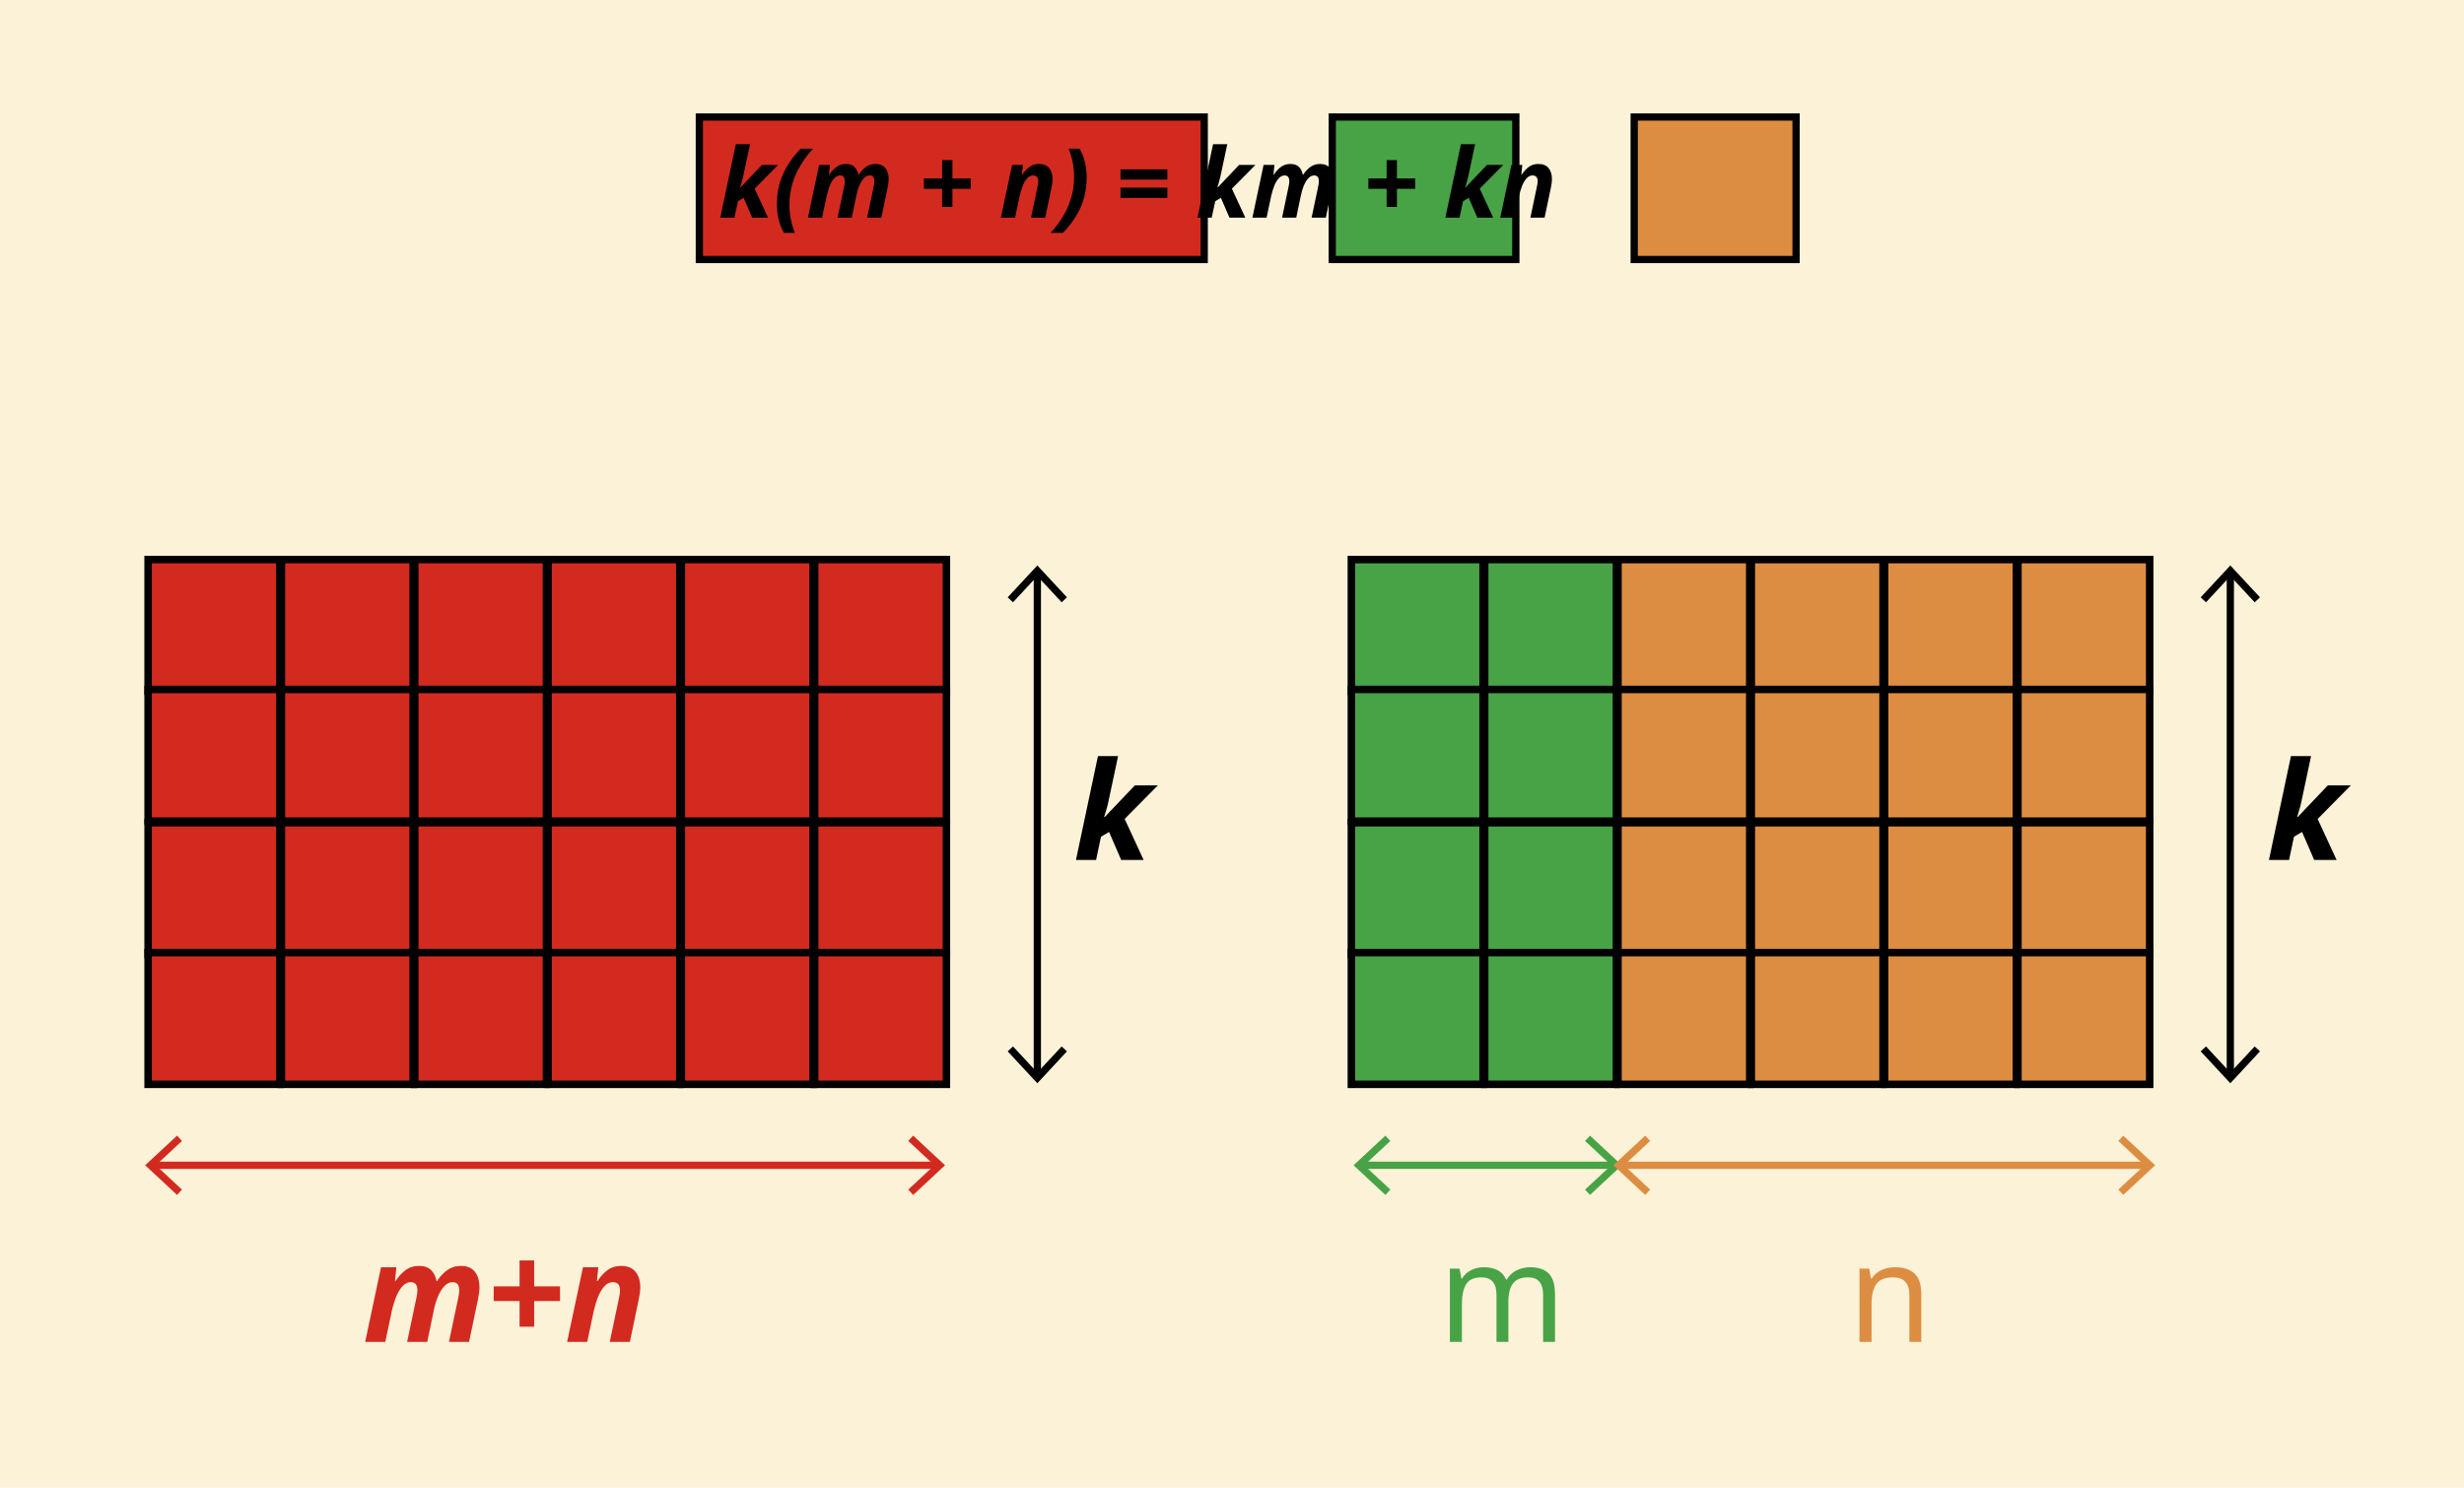
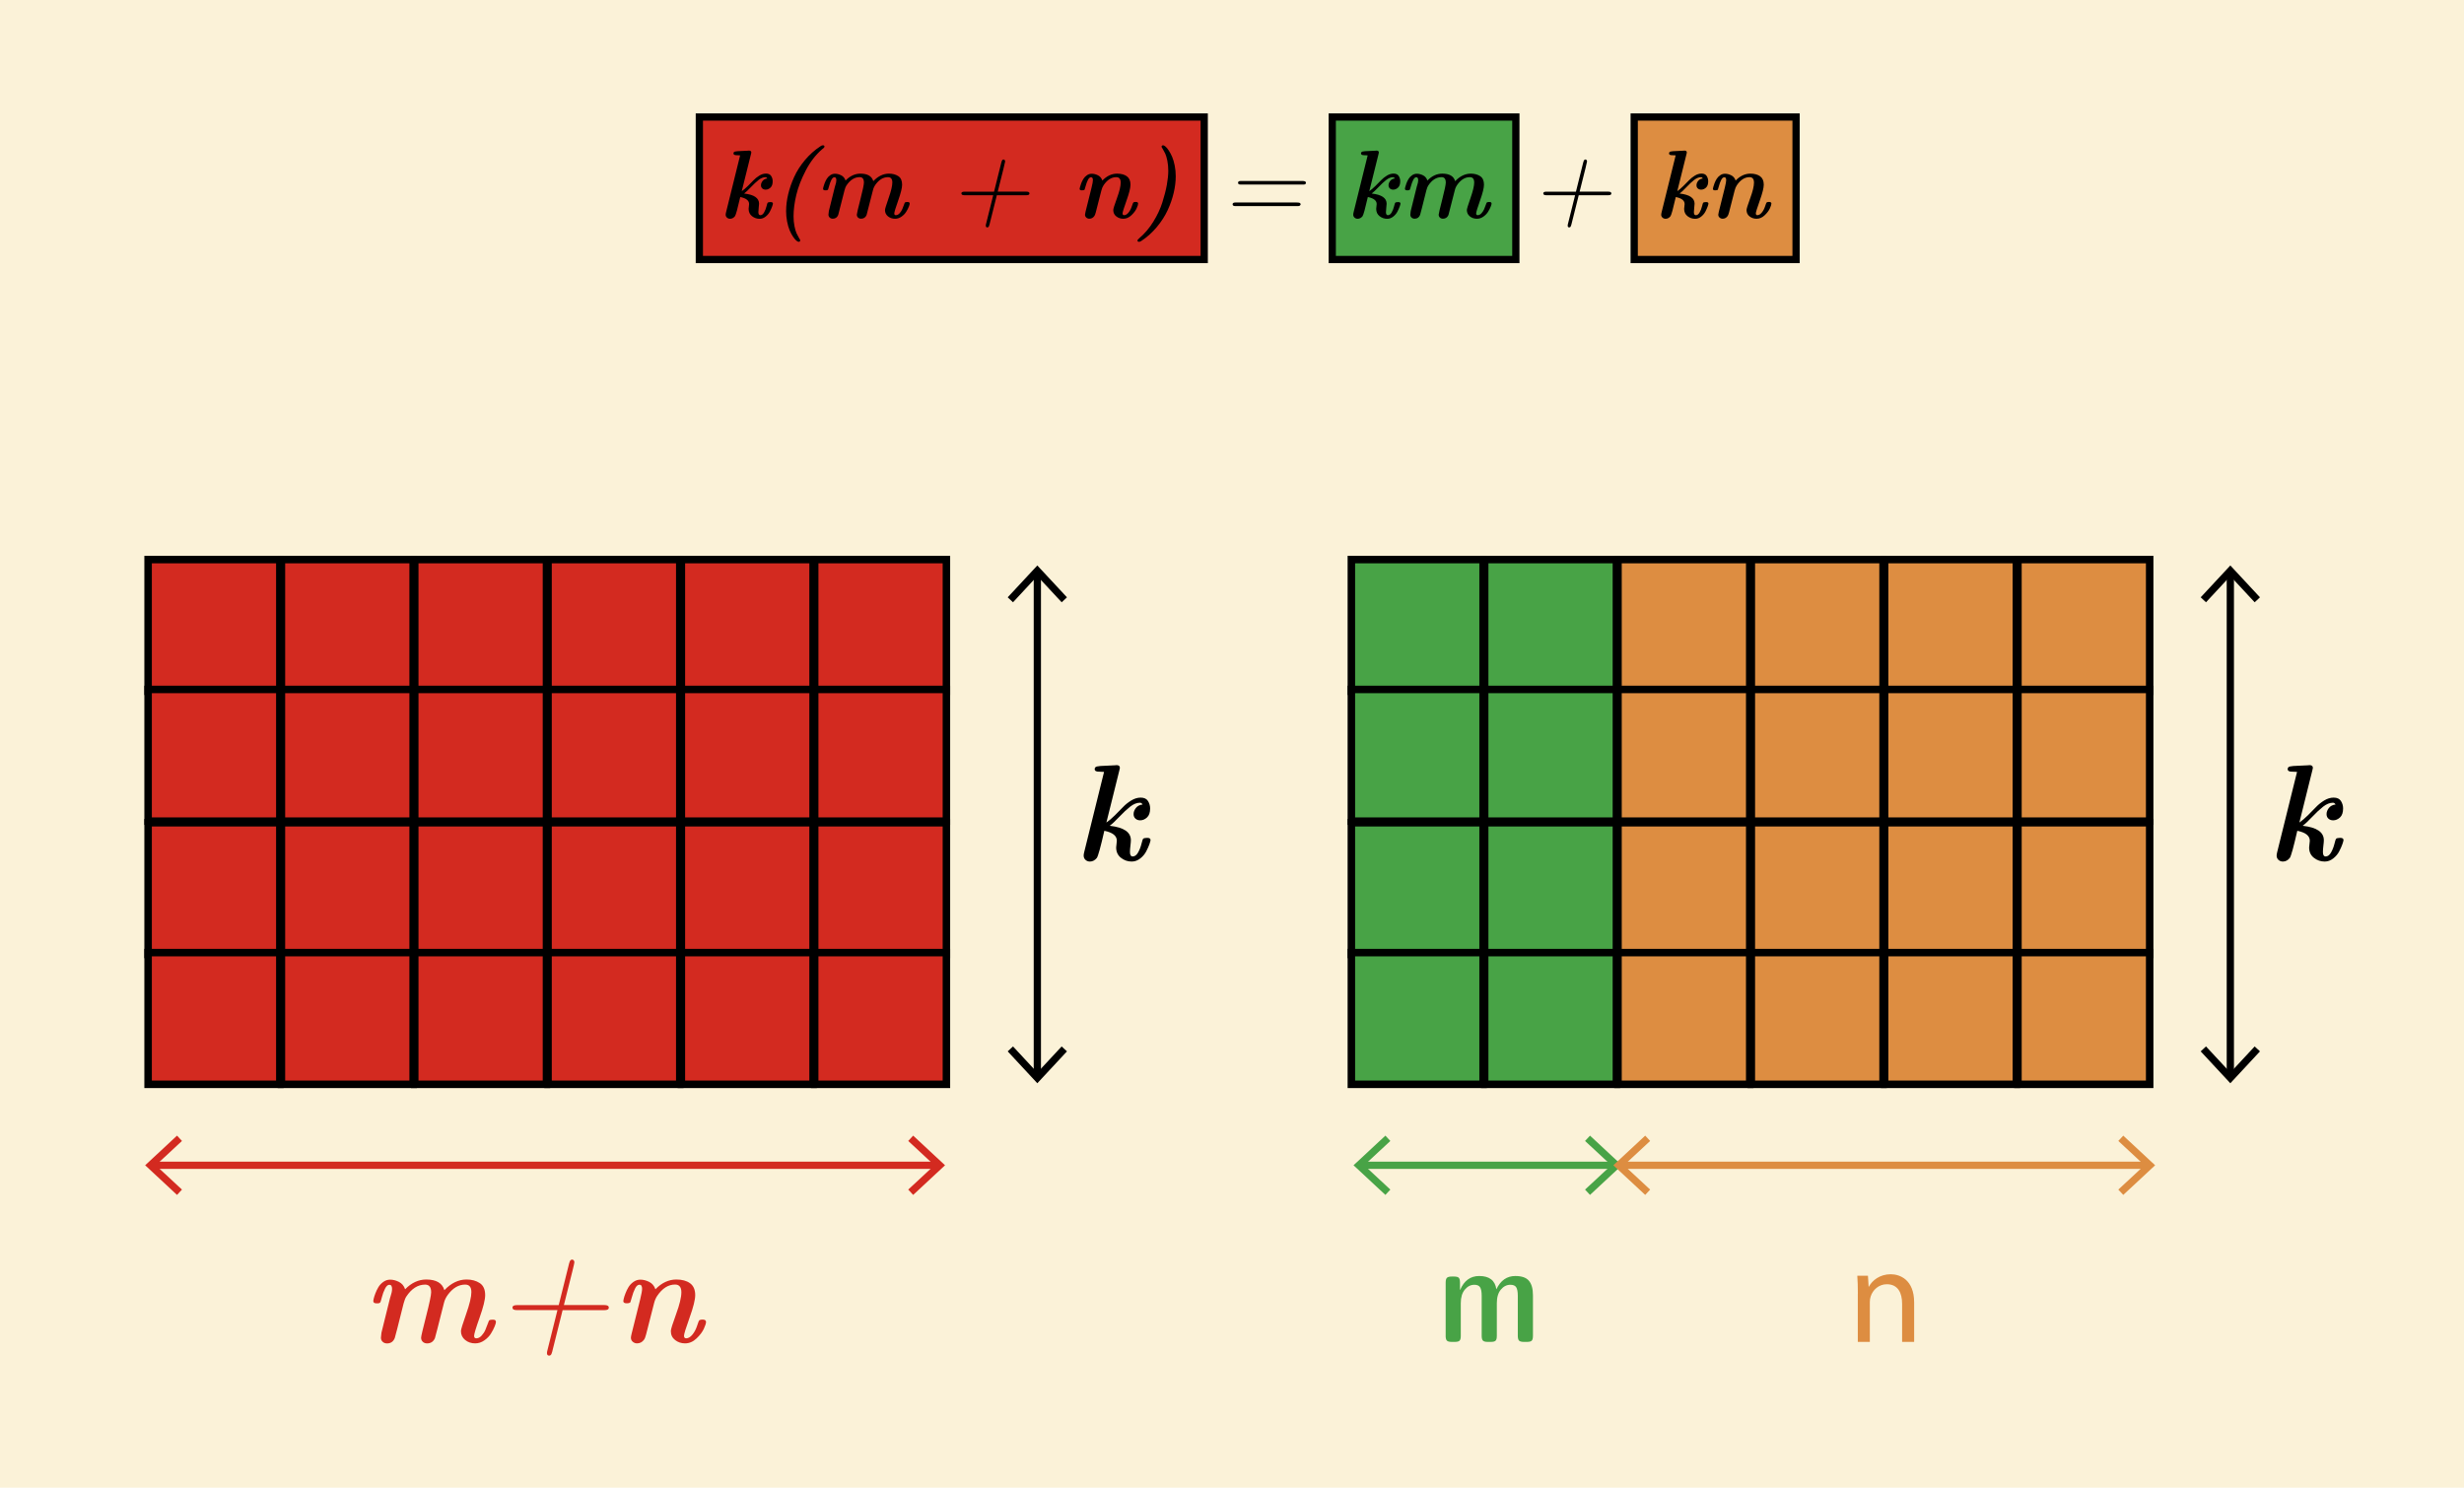
<svg xmlns="http://www.w3.org/2000/svg" id="Ebene_1" data-name="Ebene 1" viewBox="0 0 1020 615.95">
  <rect width="1020" height="615.95" fill="#fbf2d8" />
  <g>
    <rect x="551.5" y="48.45" width="76" height="59" fill="#48a346" />
    <path d="M629,108.95h-79v-62h79v62ZM553,105.95h73v-56h-73v56Z" />
  </g>
  <g>
    <rect x="289.5" y="48.45" width="209" height="59" fill="#d32a20" />
    <path d="M500,108.95h-212v-62h212v62ZM291,105.95h206v-56h-206v56Z" />
  </g>
  <g>
    <rect x="676.5" y="48.45" width="67" height="59" fill="#dd8d41" />
    <path d="M745,108.95h-70v-62h70v62ZM678,105.95h64v-56h-64v56Z" />
  </g>
  <g>
    <rect x="61.31" y="231.68" width="54.53" height="54.53" fill="#d32a20" />
    <path d="M117.4,287.77h-57.64v-57.64h57.64v57.64ZM62.86,284.66h51.43v-51.43h-51.43v51.43Z" />
  </g>
  <g>
    <rect x="116.5" y="231.68" width="54.53" height="54.53" fill="#d32a20" />
    <path d="M172.58,287.77h-57.64v-57.64h57.64v57.64ZM118.05,284.66h51.43v-51.43h-51.43v51.43Z" />
  </g>
  <g>
    <rect x="171.68" y="231.68" width="54.53" height="54.53" fill="#d32a20" />
    <path d="M227.77,287.77h-57.64v-57.64h57.64v57.64ZM173.24,284.66h51.43v-51.43h-51.43v51.43Z" />
  </g>
  <g>
    <rect x="226.87" y="231.68" width="54.53" height="54.53" fill="#d32a20" />
    <path d="M282.96,287.77h-57.64v-57.64h57.64v57.64ZM228.42,284.66h51.43v-51.43h-51.43v51.43Z" />
  </g>
  <g>
    <rect x="282.06" y="231.68" width="54.53" height="54.53" fill="#d32a20" />
    <path d="M338.15,287.77h-57.64v-57.64h57.64v57.64ZM283.61,284.66h51.43v-51.43h-51.43v51.43Z" />
  </g>
  <g>
    <rect x="337.25" y="231.68" width="54.53" height="54.53" fill="#d32a20" />
    <path d="M393.33,287.77h-57.64v-57.64h57.64v57.64ZM338.8,284.66h51.43v-51.43h-51.43v51.43Z" />
  </g>
  <g>
    <rect x="61.31" y="285.45" width="54.53" height="54.53" fill="#d32a20" />
    <path d="M117.4,341.54h-57.64v-57.64h57.64v57.64ZM62.86,338.43h51.43v-51.43h-51.43v51.43Z" />
  </g>
  <g>
    <rect x="116.5" y="285.45" width="54.53" height="54.53" fill="#d32a20" />
    <path d="M172.58,341.54h-57.64v-57.64h57.64v57.64ZM118.05,338.43h51.43v-51.43h-51.43v51.43Z" />
  </g>
  <g>
    <rect x="171.68" y="285.45" width="54.53" height="54.53" fill="#d32a20" />
    <path d="M227.77,341.54h-57.64v-57.64h57.64v57.64ZM173.24,338.43h51.43v-51.43h-51.43v51.43Z" />
  </g>
  <g>
    <rect x="226.87" y="285.45" width="54.53" height="54.53" fill="#d32a20" />
    <path d="M282.96,341.54h-57.64v-57.64h57.64v57.64ZM228.42,338.43h51.43v-51.43h-51.43v51.43Z" />
  </g>
  <g>
    <rect x="282.06" y="285.45" width="54.53" height="54.53" fill="#d32a20" />
    <path d="M338.15,341.54h-57.64v-57.64h57.64v57.64ZM283.61,338.43h51.43v-51.43h-51.43v51.43Z" />
  </g>
  <g>
    <rect x="337.25" y="285.45" width="54.53" height="54.53" fill="#d32a20" />
    <path d="M393.33,341.54h-57.64v-57.64h57.64v57.64ZM338.8,338.43h51.43v-51.43h-51.43v51.43Z" />
  </g>
  <g>
    <rect x="61.31" y="340.64" width="54.53" height="54.53" fill="#d32a20" />
    <path d="M117.4,396.73h-57.64v-57.64h57.64v57.64ZM62.86,393.62h51.43v-51.43h-51.43v51.43Z" />
  </g>
  <g>
    <rect x="116.5" y="340.64" width="54.53" height="54.53" fill="#d32a20" />
    <path d="M172.58,396.73h-57.64v-57.64h57.64v57.64ZM118.05,393.62h51.43v-51.43h-51.43v51.43Z" />
  </g>
  <g>
    <rect x="171.68" y="340.64" width="54.53" height="54.53" fill="#d32a20" />
    <path d="M227.77,396.73h-57.64v-57.64h57.64v57.64ZM173.24,393.62h51.43v-51.43h-51.43v51.43Z" />
  </g>
  <g>
    <rect x="226.87" y="340.64" width="54.53" height="54.53" fill="#d32a20" />
    <path d="M282.96,396.73h-57.64v-57.64h57.64v57.64ZM228.42,393.62h51.43v-51.43h-51.43v51.43Z" />
  </g>
  <g>
    <rect x="282.06" y="340.64" width="54.53" height="54.53" fill="#d32a20" />
    <path d="M338.15,396.73h-57.64v-57.64h57.64v57.64ZM283.61,393.62h51.43v-51.43h-51.43v51.43Z" />
  </g>
  <g>
    <rect x="337.25" y="340.64" width="54.53" height="54.53" fill="#d32a20" />
    <path d="M393.33,396.73h-57.64v-57.64h57.64v57.64ZM338.8,393.62h51.43v-51.43h-51.43v51.43Z" />
  </g>
  <g>
    <rect x="61.31" y="394.41" width="54.53" height="54.53" fill="#d32a20" />
    <path d="M117.4,450.5h-57.64v-57.64h57.64v57.64ZM62.86,447.39h51.43v-51.43h-51.43v51.43Z" />
  </g>
  <g>
    <rect x="116.5" y="394.41" width="54.53" height="54.53" fill="#d32a20" />
    <path d="M172.58,450.5h-57.64v-57.64h57.64v57.64ZM118.05,447.39h51.43v-51.43h-51.43v51.43Z" />
  </g>
  <g>
    <rect x="171.68" y="394.41" width="54.53" height="54.53" fill="#d32a20" />
    <path d="M227.77,450.5h-57.64v-57.64h57.64v57.64ZM173.24,447.39h51.43v-51.43h-51.43v51.43Z" />
  </g>
  <g>
    <rect x="226.87" y="394.41" width="54.53" height="54.53" fill="#d32a20" />
    <path d="M282.96,450.5h-57.64v-57.64h57.64v57.64ZM228.42,447.39h51.43v-51.43h-51.43v51.43Z" />
  </g>
  <g>
    <rect x="282.06" y="394.41" width="54.53" height="54.53" fill="#d32a20" />
    <path d="M338.15,450.5h-57.64v-57.64h57.64v57.64ZM283.61,447.39h51.43v-51.43h-51.43v51.43Z" />
  </g>
  <g>
    <rect x="337.25" y="394.41" width="54.53" height="54.53" fill="#d32a20" />
    <path d="M393.33,450.5h-57.64v-57.64h57.64v57.64ZM338.8,447.39h51.43v-51.43h-51.43v51.43Z" />
  </g>
  <g>
    <rect x="559.41" y="231.68" width="54.53" height="54.53" fill="#48a346" />
    <path d="M615.5,287.77h-57.64v-57.64h57.64v57.64ZM560.96,284.66h51.43v-51.43h-51.43v51.43Z" />
  </g>
  <g>
    <rect x="614.6" y="231.68" width="54.53" height="54.53" fill="#48a346" />
    <path d="M670.69,287.77h-57.64v-57.64h57.64v57.64ZM616.15,284.66h51.43v-51.43h-51.43v51.43Z" />
  </g>
  <g>
    <rect x="669.78" y="231.68" width="54.53" height="54.53" fill="#dd8d41" />
    <path d="M725.87,287.77h-57.64v-57.64h57.64v57.64ZM671.34,284.66h51.43v-51.43h-51.43v51.43Z" />
  </g>
  <g>
    <rect x="724.97" y="231.68" width="54.53" height="54.53" fill="#dd8d41" />
    <path d="M781.06,287.77h-57.64v-57.64h57.64v57.64ZM726.53,284.66h51.43v-51.43h-51.43v51.43Z" />
  </g>
  <g>
    <rect x="780.16" y="231.68" width="54.53" height="54.53" fill="#dd8d41" />
    <path d="M836.25,287.77h-57.64v-57.64h57.64v57.64ZM781.71,284.66h51.43v-51.43h-51.43v51.43Z" />
  </g>
  <g>
    <rect x="835.35" y="231.68" width="54.53" height="54.53" fill="#dd8d41" />
    <path d="M891.43,287.77h-57.64v-57.64h57.64v57.64ZM836.9,284.66h51.43v-51.43h-51.43v51.43Z" />
  </g>
  <g>
    <rect x="559.41" y="285.45" width="54.53" height="54.53" fill="#48a346" />
    <path d="M615.5,341.54h-57.64v-57.64h57.64v57.64ZM560.96,338.43h51.43v-51.43h-51.43v51.43Z" />
  </g>
  <g>
    <rect x="614.6" y="285.45" width="54.53" height="54.53" fill="#48a346" />
    <path d="M670.69,341.54h-57.64v-57.64h57.64v57.64ZM616.15,338.43h51.43v-51.43h-51.43v51.43Z" />
  </g>
  <g>
    <rect x="669.78" y="285.45" width="54.53" height="54.53" fill="#dd8d41" />
    <path d="M725.87,341.54h-57.64v-57.64h57.64v57.64ZM671.34,338.43h51.43v-51.43h-51.43v51.43Z" />
  </g>
  <g>
    <rect x="724.97" y="285.45" width="54.53" height="54.53" fill="#dd8d41" />
    <path d="M781.06,341.54h-57.64v-57.64h57.64v57.64ZM726.53,338.43h51.43v-51.43h-51.43v51.43Z" />
  </g>
  <g>
    <rect x="780.16" y="285.45" width="54.53" height="54.53" fill="#dd8d41" />
    <path d="M836.25,341.54h-57.64v-57.64h57.64v57.64ZM781.71,338.43h51.43v-51.43h-51.43v51.43Z" />
  </g>
  <g>
    <rect x="835.35" y="285.45" width="54.53" height="54.53" fill="#dd8d41" />
    <path d="M891.43,341.54h-57.64v-57.64h57.64v57.64ZM836.9,338.43h51.43v-51.43h-51.43v51.43Z" />
  </g>
  <g>
    <rect x="559.41" y="340.64" width="54.53" height="54.53" fill="#48a346" />
    <path d="M615.5,396.73h-57.64v-57.64h57.64v57.64ZM560.96,393.62h51.43v-51.43h-51.43v51.43Z" />
  </g>
  <g>
    <rect x="614.6" y="340.64" width="54.53" height="54.53" fill="#48a346" />
    <path d="M670.69,396.73h-57.64v-57.64h57.64v57.64ZM616.15,393.62h51.43v-51.43h-51.43v51.43Z" />
  </g>
  <g>
    <rect x="669.78" y="340.64" width="54.53" height="54.53" fill="#dd8d41" />
    <path d="M725.87,396.73h-57.64v-57.64h57.64v57.64ZM671.34,393.62h51.43v-51.43h-51.43v51.43Z" />
  </g>
  <g>
    <rect x="724.97" y="340.64" width="54.53" height="54.53" fill="#dd8d41" />
    <path d="M781.06,396.73h-57.64v-57.64h57.64v57.64ZM726.53,393.62h51.43v-51.43h-51.43v51.43Z" />
  </g>
  <g>
    <rect x="780.16" y="340.64" width="54.53" height="54.53" fill="#dd8d41" />
    <path d="M836.25,396.73h-57.64v-57.64h57.64v57.64ZM781.71,393.62h51.43v-51.43h-51.43v51.43Z" />
  </g>
  <g>
    <rect x="835.35" y="340.64" width="54.53" height="54.53" fill="#dd8d41" />
    <path d="M891.43,396.73h-57.64v-57.64h57.64v57.64ZM836.9,393.62h51.43v-51.43h-51.43v51.43Z" />
  </g>
  <g>
    <rect x="559.41" y="394.41" width="54.53" height="54.53" fill="#48a346" />
    <path d="M615.5,450.5h-57.64v-57.64h57.64v57.64ZM560.96,447.39h51.43v-51.43h-51.43v51.43Z" />
  </g>
  <g>
    <rect x="614.6" y="394.41" width="54.53" height="54.53" fill="#48a346" />
    <path d="M670.69,450.5h-57.64v-57.64h57.64v57.64ZM616.15,447.39h51.43v-51.43h-51.43v51.43Z" />
  </g>
  <g>
    <rect x="669.78" y="394.41" width="54.53" height="54.53" fill="#dd8d41" />
    <path d="M725.87,450.5h-57.64v-57.64h57.64v57.64ZM671.34,447.39h51.43v-51.43h-51.43v51.43Z" />
  </g>
  <g>
    <rect x="724.97" y="394.41" width="54.53" height="54.53" fill="#dd8d41" />
    <path d="M781.06,450.5h-57.64v-57.64h57.64v57.64ZM726.53,447.39h51.43v-51.43h-51.43v51.43Z" />
  </g>
  <g>
    <rect x="780.16" y="394.41" width="54.53" height="54.53" fill="#dd8d41" />
    <path d="M836.25,450.5h-57.64v-57.64h57.64v57.64ZM781.71,447.39h51.43v-51.43h-51.43v51.43Z" />
  </g>
  <g>
    <rect x="835.35" y="394.41" width="54.53" height="54.53" fill="#dd8d41" />
    <path d="M891.43,450.5h-57.64v-57.64h57.64v57.64ZM836.9,447.39h51.43v-51.43h-51.43v51.43Z" />
  </g>
-   <text transform="translate(297.44 90.12)" font-family="CMUSerif-BoldItalic, 'CMU Serif'" font-size="40" font-style="italic" font-weight="700">
-     <tspan x="0" y="0">k(m + n) = km + kn</tspan>
-   </text>
-   <text transform="translate(150.15 555.59)" fill="#d32a20" font-family="CMUSerif-BoldItalic, 'CMU Serif'" font-size="56.6" font-style="italic" font-weight="700">
-     <tspan x="0" y="0">m+n</tspan>
-   </text>
-   <text transform="translate(595.38 555.59)" fill="#48a346" font-family="CMUSansSerif-DemiCondensed, 'CMU Sans Serif Demi Condensed'" font-size="56.6" font-weight="300">
-     <tspan x="0" y="0">m</tspan>
-   </text>
-   <text transform="translate(764.95 555.59)" fill="#dd8d41" font-family="MyriadPro-Regular, 'Myriad Pro'" font-size="56.6">
-     <tspan x="0" y="0">n</tspan>
-   </text>
-   <text transform="translate(444.39 356.06)" font-family="CMUSerif-BoldItalic, 'CMU Serif'" font-size="56.6" font-style="italic" font-weight="700">
-     <tspan x="0" y="0">k</tspan>
-   </text>
+   <g>
+     <path d="M300.41,88.83c0-.23.05-.57.16-1l5.25-21.22c.3-1.14.49-1.9.56-2.28-.58-.04-1.02-.07-1.32-.07h-.16c-.83,0-1.26-.24-1.27-.71,0-.43.21-.7.65-.81.43-.11,1.38-.19,2.85-.23,1.02-.05,1.86-.09,2.52-.12.03,0,.08,0,.18-.02.09-.01.16-.02.21-.02.64,0,.97.27.97.8l-.12.59-3.83,15.41c.74-.51,1.58-1.22,2.52-2.14s1.73-1.73,2.39-2.42c.66-.7,1.45-1.32,2.36-1.88.91-.56,1.83-.84,2.76-.84,1.01,0,1.72.33,2.14.99.42.66.63,1.38.63,2.18,0,1.2-.3,2.08-.91,2.64-.61.56-1.27.84-2,.84-.56,0-1.02-.16-1.39-.49-.37-.33-.55-.77-.55-1.33,0-.61.22-1.2.67-1.78.45-.58,1.1-.92,1.96-1.03-.21-.35-.46-.52-.76-.52-.94,0-1.89.39-2.87,1.16-.98.77-2.04,1.77-3.19,2.98s-2.06,2.07-2.75,2.58v.04c4.1.46,6.15,1.86,6.15,4.22,0,.34-.05.87-.14,1.6-.09.73-.14,1.35-.14,1.86,0,.86.27,1.29.8,1.29.61,0,1.13-.39,1.57-1.16.44-.77.77-1.61.99-2.52.22-.9.38-1.4.47-1.47.17-.18.57-.28,1.2-.29.66,0,.99.21.99.64,0,.18-.11.58-.33,1.2-.22.62-.53,1.32-.93,2.1s-.99,1.47-1.75,2.08c-.76.61-1.6.91-2.51.91-1.17,0-2.22-.37-3.15-1.1-.93-.74-1.39-1.74-1.39-3.02,0-.21.03-.53.1-.98.06-.44.1-.77.1-1,0-1.45-1.22-2.42-3.66-2.91-1.09,4.78-1.82,7.43-2.2,7.95-.56.69-1.23,1.04-2,1.05-.51,0-.95-.16-1.31-.49-.36-.33-.54-.74-.54-1.25Z" />
+     <path d="M325.43,87.25c0-2.16.28-4.43.84-6.81.56-2.38,1.39-4.77,2.48-7.17s2.57-4.72,4.44-6.96c1.87-2.24,3.99-4.14,6.36-5.7.4-.3.76-.45,1.07-.45.46,0,.68.18.68.53,0,.1-.04.21-.12.33-.08.12-.16.21-.24.28-.08.07-.2.17-.37.3-.17.13-.26.21-.29.23-2.62,2.27-4.86,5.17-6.71,8.72-1.85,3.55-3.16,6.92-3.92,10.12-.77,3.2-1.15,6.16-1.15,8.88,0,1.5.13,2.89.4,4.17.27,1.28.55,2.24.84,2.86s.61,1.22.94,1.8c.33.57.51.89.54.94.08.18.06.36-.06.54s-.29.26-.53.26h-.04c-.23,0-.56-.18-.98-.54-.42-.36-.87-.91-1.36-1.64-.49-.74-.95-1.6-1.37-2.58-.42-.98-.77-2.19-1.05-3.63-.28-1.44-.42-2.93-.42-4.48Z" />
+     <path d="M340.7,78.17c0-.08.04-.31.14-.7s.25-.9.49-1.54c.24-.64.53-1.25.89-1.84.35-.59.83-1.09,1.44-1.52s1.27-.64,1.99-.64c.82,0,1.66.21,2.54.64.88.43,1.49,1.15,1.84,2.17,1.83-1.89,3.88-2.84,6.15-2.85,2.95,0,4.73,1.04,5.33,3.12,1.98-2.08,4.15-3.12,6.49-3.12,1.52,0,2.8.35,3.86,1.04,1.06.7,1.58,1.87,1.58,3.53,0,1.33-.54,3.51-1.62,6.55-1.08,3.04-1.62,4.83-1.62,5.36,0,.48.21.72.63.72.56,0,1.08-.26,1.56-.78.48-.52.85-1.08,1.1-1.68.25-.6.48-1.19.69-1.78s.33-.89.35-.92c.13-.18.41-.28.84-.29h.41c.53,0,.8.23.8.68,0,.23-.13.67-.38,1.3-.25.63-.61,1.33-1.08,2.08-.47.76-1.11,1.42-1.94,2-.83.58-1.71.87-2.66.87-1.15,0-2.13-.34-2.95-1.01s-1.22-1.54-1.22-2.61c0-.43.51-2.09,1.52-4.98s1.52-5.03,1.52-6.41c0-1.47-.6-2.21-1.81-2.21-1.92,0-3.61,1-5.08,2.99-.56.77-.93,1.54-1.11,2.32-1.71,6.77-2.59,10.23-2.66,10.37-.45,1.02-1.22,1.52-2.29,1.52-.5,0-.92-.16-1.25-.47-.33-.31-.5-.72-.5-1.21,0-.38.49-2.47,1.47-6.29.98-3.81,1.47-6.15,1.47-6.99,0-1.5-.58-2.25-1.75-2.25-2.14,0-3.99,1.18-5.54,3.54-.26.4-.52,1.06-.76,1.97-1.63,6.52-2.49,9.9-2.59,10.14-.42,1.04-1.18,1.56-2.26,1.56-.5,0-.92-.16-1.26-.47-.34-.31-.52-.72-.52-1.21,0-.21.05-.71.16-1.48l2.51-10.12c0-.05.06-.25.18-.6.12-.35.22-.71.3-1.07.08-.37.11-.7.11-1,0-.81-.26-1.22-.79-1.22-.47,0-.9.38-1.28,1.14-.38.76-.68,1.6-.92,2.5-.24.91-.38,1.38-.43,1.44-.16.23-.42.35-.8.35h-.33c-.62,0-.94-.22-.94-.66Z" />
+     <path d="M397.96,80.1c0-.49.43-.74,1.29-.74h12.25l2.96-11.88c.01-.05.03-.13.06-.24.03-.11.05-.19.08-.24.02-.05.05-.13.08-.24.03-.1.05-.18.08-.23.02-.05.07-.11.12-.19.06-.07.11-.13.16-.17.05-.04.11-.07.17-.1.06-.03.13-.04.21-.04.2,0,.37.09.5.26.13.17.19.38.16.61,0,.15-.2,1.03-.6,2.64-.4,1.6-.86,3.43-1.37,5.48-.51,2.05-.87,3.49-1.09,4.33h11.86c.86,0,1.29.25,1.28.74,0,.5-.42.74-1.24.74h-12.27c-.16.69-.29,1.21-.38,1.53l-2.6,10.38c-.01.05-.03.13-.06.24s-.05.19-.08.24c-.02.05-.05.13-.08.23-.03.1-.05.18-.08.23-.03.05-.06.11-.11.18-.05.07-.1.12-.15.16-.05.04-.11.07-.18.09-.07.03-.14.04-.22.04-.42,0-.63-.25-.63-.75,0-.23.06-.55.18-.97l2.89-11.6h-11.95c-.81,0-1.21-.25-1.21-.74Z" />
+     <path d="M446.93,78.17c0-.08.05-.31.14-.7.09-.39.26-.9.5-1.54.24-.64.54-1.25.9-1.84.36-.59.84-1.09,1.46-1.52.61-.43,1.28-.64,2.01-.64.82,0,1.67.21,2.55.64s1.49,1.15,1.85,2.17c1.83-1.89,3.86-2.84,6.09-2.85,1.7,0,3.05.37,4.05,1.1,1,.74,1.5,1.89,1.5,3.47,0,1.33-.55,3.52-1.64,6.57-1.09,3.05-1.64,4.82-1.64,5.3,0,.51.21.76.63.76.64,0,1.26-.38,1.87-1.13.56-.69,1-1.53,1.32-2.51.32-.98.54-1.53.67-1.65.21-.13.52-.2.94-.2.66,0,1,.23,1.01.68,0,.4-.21,1.07-.63,2-.42.93-1.14,1.88-2.15,2.84-1.01.96-2.13,1.45-3.36,1.45-1.09,0-2.06-.32-2.89-.97-.84-.64-1.26-1.53-1.26-2.65,0-.48.51-2.13,1.54-4.94,1.03-2.81,1.54-4.95,1.54-6.41s-.61-2.25-1.84-2.25c-1.99,0-3.74,1.11-5.24,3.33-.4.59-.71,1.32-.93,2.21-1.34,5.25-2.11,8.26-2.31,9.03s-.4,1.29-.61,1.55c-.51.71-1.19,1.07-2.03,1.09-.48,0-.91-.16-1.27-.47-.36-.31-.55-.72-.55-1.21,0-.18.07-.57.21-1.17l2.51-10.08c.38-1.55.56-2.56.55-3.05,0-.79-.25-1.19-.76-1.19s-.94.38-1.32,1.14-.68,1.6-.92,2.5c-.24.91-.39,1.4-.44,1.47-.16.21-.51.31-1.07.31h-.06c-.62,0-.94-.22-.94-.66Z" />
+     <path d="M470.86,99.6c0-.23.29-.59.86-1.07,2.18-1.86,4.09-4.11,5.72-6.76,1.63-2.64,2.87-5.28,3.71-7.92.84-2.64,1.47-5.06,1.87-7.28.4-2.21.6-4.17.6-5.88,0-1.52-.13-2.93-.4-4.21-.27-1.28-.55-2.24-.85-2.86-.3-.62-.62-1.22-.95-1.78-.33-.56-.51-.87-.54-.92-.08-.18-.06-.35.07-.52.12-.16.3-.24.54-.24s.56.17.98.52c.42.35.87.89,1.36,1.64.49.75.95,1.61,1.38,2.58.42.97.78,2.18,1.07,3.62s.43,2.94.43,4.47c0,2.16-.28,4.44-.84,6.83-.56,2.39-1.39,4.79-2.5,7.19-1.11,2.4-2.6,4.73-4.48,6.98-1.88,2.25-4.01,4.17-6.38,5.74-.35.26-.68.39-.98.39-.44,0-.66-.18-.66-.53Z" />
+     <path d="M510.25,84.56c0-.48.38-.72,1.15-.72h25.33c.72,0,1.17.06,1.35.18.21.13.32.31.33.55,0,.18-.09.35-.28.52-.19.16-.45.24-.77.24h-26c-.74,0-1.11-.25-1.11-.76ZM512.5,75.67c0-.49.38-.74,1.15-.74h25.49c.99,0,1.48.25,1.47.74,0,.5-.34.74-1.01.74h-26c-.74,0-1.11-.25-1.11-.74Z" />
+     <path d="M560.19,88.83c0-.23.05-.57.16-1l5.25-21.22c.3-1.14.49-1.9.56-2.28-.58-.04-1.02-.07-1.32-.07h-.16c-.83,0-1.26-.24-1.27-.71,0-.43.21-.7.65-.81.43-.11,1.38-.19,2.85-.23,1.02-.05,1.86-.09,2.52-.12.03,0,.08,0,.18-.02.09-.01.16-.02.21-.02.64,0,.97.27.97.8l-.12.59-3.83,15.41c.74-.51,1.58-1.22,2.52-2.14.93-.92,1.73-1.73,2.39-2.42.66-.7,1.45-1.32,2.36-1.88.91-.56,1.83-.84,2.76-.84,1.01,0,1.72.33,2.14.99.42.66.63,1.38.63,2.18,0,1.2-.3,2.08-.91,2.64-.61.56-1.27.84-2,.84-.55,0-1.02-.16-1.38-.49-.37-.33-.55-.77-.55-1.33,0-.61.22-1.2.67-1.78.45-.58,1.1-.92,1.96-1.03-.21-.35-.46-.52-.76-.52-.94,0-1.89.39-2.87,1.16-.98.77-2.04,1.77-3.19,2.98-1.14,1.21-2.06,2.07-2.75,2.58v.04c4.1.46,6.15,1.86,6.15,4.22,0,.34-.05.87-.14,1.6-.09.73-.14,1.35-.14,1.86,0,.86.27,1.29.8,1.29.61,0,1.13-.39,1.57-1.16.44-.77.77-1.61.99-2.52.22-.9.38-1.4.47-1.47.17-.18.57-.28,1.2-.29.66,0,.99.21.99.64,0,.18-.11.58-.33,1.2-.22.62-.53,1.32-.93,2.1s-.99,1.47-1.75,2.08c-.76.61-1.6.91-2.51.91-1.17,0-2.22-.37-3.15-1.1s-1.39-1.74-1.39-3.02c0-.21.03-.53.1-.98.06-.44.1-.77.1-1,0-1.45-1.22-2.42-3.66-2.91-1.09,4.78-1.82,7.43-2.2,7.95-.56.69-1.23,1.04-2,1.05-.51,0-.95-.16-1.31-.49-.36-.33-.54-.74-.54-1.25Z" />
+     <path d="M581.58,78.17c0-.08.04-.31.13-.7.09-.39.25-.9.49-1.54.24-.64.53-1.25.89-1.84.35-.59.83-1.09,1.44-1.52s1.27-.64,1.99-.64c.82,0,1.66.21,2.54.64.88.43,1.49,1.15,1.84,2.17,1.83-1.89,3.88-2.84,6.15-2.85,2.95,0,4.73,1.04,5.33,3.12,1.98-2.08,4.15-3.12,6.49-3.12,1.52,0,2.8.35,3.86,1.04,1.06.7,1.58,1.87,1.58,3.53,0,1.33-.54,3.51-1.62,6.55-1.08,3.04-1.62,4.83-1.62,5.36,0,.48.21.72.63.72.56,0,1.08-.26,1.56-.78.48-.52.85-1.08,1.1-1.68.25-.6.49-1.19.69-1.78.21-.59.33-.89.35-.92.13-.18.41-.28.84-.29h.41c.53,0,.8.23.8.68,0,.23-.13.67-.38,1.3-.25.63-.61,1.33-1.08,2.08-.47.76-1.12,1.42-1.94,2-.83.58-1.71.87-2.66.87-1.15,0-2.13-.34-2.95-1.01-.81-.67-1.22-1.54-1.22-2.61,0-.43.51-2.09,1.52-4.98s1.52-5.03,1.52-6.41c0-1.47-.6-2.21-1.81-2.21-1.92,0-3.61,1-5.08,2.99-.56.77-.93,1.54-1.11,2.32-1.71,6.77-2.59,10.23-2.66,10.37-.45,1.02-1.22,1.52-2.29,1.52-.5,0-.92-.16-1.25-.47-.33-.31-.5-.72-.5-1.21,0-.38.49-2.47,1.47-6.29.98-3.81,1.47-6.15,1.47-6.99,0-1.5-.58-2.25-1.75-2.25-2.14,0-3.99,1.18-5.54,3.54-.26.4-.52,1.06-.76,1.97-1.62,6.52-2.49,9.9-2.59,10.14-.42,1.04-1.18,1.56-2.26,1.56-.5,0-.92-.16-1.26-.47-.35-.31-.52-.72-.52-1.21,0-.21.05-.71.16-1.48l2.51-10.12c0-.05.06-.25.18-.6.12-.35.22-.71.3-1.07.08-.37.11-.7.11-1,0-.81-.26-1.22-.79-1.22-.47,0-.9.38-1.28,1.14-.38.76-.68,1.6-.92,2.5-.24.91-.38,1.38-.43,1.44-.16.23-.42.35-.8.35h-.33c-.62,0-.94-.22-.94-.66Z" />
+     <path d="M638.84,80.1c0-.49.43-.74,1.29-.74h12.25l2.96-11.88c.01-.05.03-.13.06-.24s.05-.19.08-.24c.03-.05.05-.13.08-.24.03-.1.05-.18.08-.23.02-.05.07-.11.12-.19.06-.07.11-.13.16-.17s.11-.07.17-.1c.06-.03.13-.04.21-.04.2,0,.37.09.5.26.13.17.19.38.16.61,0,.15-.2,1.03-.6,2.64-.4,1.6-.86,3.43-1.37,5.48-.51,2.05-.88,3.49-1.09,4.33h11.86c.86,0,1.29.25,1.28.74,0,.5-.42.74-1.24.74h-12.27c-.16.69-.29,1.21-.38,1.53l-2.6,10.38c-.01.05-.03.13-.06.24s-.05.19-.08.24c-.02.05-.05.13-.08.23-.03.1-.05.18-.08.23-.03.05-.06.11-.11.18-.05.07-.1.12-.15.16-.05.04-.11.07-.18.09s-.14.04-.22.04c-.42,0-.63-.25-.63-.75,0-.23.06-.55.18-.97l2.89-11.6h-11.95c-.81,0-1.21-.25-1.21-.74Z" />
+     <path d="M687.69,88.83c0-.23.05-.57.16-1l5.25-21.22c.3-1.14.49-1.9.56-2.28-.58-.04-1.02-.07-1.32-.07h-.16c-.83,0-1.26-.24-1.27-.71,0-.43.21-.7.64-.81.43-.11,1.38-.19,2.85-.23,1.02-.05,1.86-.09,2.52-.12.03,0,.08,0,.18-.02.09-.01.16-.02.21-.02.64,0,.97.27.97.8l-.12.59-3.83,15.41c.74-.51,1.58-1.22,2.52-2.14.93-.92,1.73-1.73,2.39-2.42.66-.7,1.45-1.32,2.36-1.88.91-.56,1.83-.84,2.76-.84,1.01,0,1.72.33,2.14.99.42.66.63,1.38.63,2.18,0,1.2-.3,2.08-.91,2.64-.61.56-1.27.84-2,.84-.56,0-1.02-.16-1.39-.49s-.55-.77-.55-1.33c0-.61.22-1.2.67-1.78.45-.58,1.1-.92,1.96-1.03-.21-.35-.46-.52-.76-.52-.94,0-1.89.39-2.87,1.16-.98.77-2.04,1.77-3.19,2.98-1.14,1.21-2.06,2.07-2.75,2.58v.04c4.1.46,6.15,1.86,6.15,4.22,0,.34-.05.87-.14,1.6-.09.73-.14,1.35-.14,1.86,0,.86.27,1.29.8,1.29.61,0,1.13-.39,1.57-1.16.44-.77.77-1.61.99-2.52.22-.9.38-1.4.47-1.47.17-.18.57-.28,1.2-.29.66,0,.99.21.99.64,0,.18-.11.58-.33,1.2-.22.62-.53,1.32-.93,2.1s-.99,1.47-1.75,2.08-1.6.91-2.51.91c-1.17,0-2.22-.37-3.15-1.1s-1.39-1.74-1.39-3.02c0-.21.03-.53.1-.98.07-.44.1-.77.1-1,0-1.45-1.22-2.42-3.66-2.91-1.09,4.78-1.82,7.43-2.2,7.95-.56.69-1.23,1.04-2,1.05-.51,0-.95-.16-1.31-.49-.36-.33-.54-.74-.54-1.25Z" />
+     <path d="M709.08,78.17c0-.08.05-.31.14-.7s.26-.9.5-1.54c.24-.64.54-1.25.9-1.84s.84-1.09,1.46-1.52,1.28-.64,2.01-.64c.82,0,1.67.21,2.55.64s1.49,1.15,1.85,2.17c1.83-1.89,3.86-2.84,6.09-2.85,1.7,0,3.05.37,4.05,1.1,1,.74,1.5,1.89,1.5,3.47,0,1.33-.55,3.52-1.64,6.57-1.09,3.05-1.64,4.82-1.64,5.3,0,.51.21.76.63.76.64,0,1.26-.38,1.87-1.13.56-.69,1-1.53,1.32-2.51.32-.98.54-1.53.67-1.65.21-.13.52-.2.94-.2.66,0,1,.23,1.01.68,0,.4-.21,1.07-.63,2-.42.93-1.14,1.88-2.15,2.84-1.01.96-2.13,1.45-3.36,1.45-1.09,0-2.06-.32-2.89-.97-.84-.64-1.26-1.53-1.26-2.65,0-.48.51-2.13,1.54-4.94s1.54-4.95,1.54-6.41-.61-2.25-1.84-2.25c-1.99,0-3.74,1.11-5.24,3.33-.4.59-.71,1.32-.93,2.21-1.34,5.25-2.11,8.26-2.31,9.03-.2.78-.4,1.29-.61,1.55-.51.71-1.18,1.07-2.03,1.09-.48,0-.91-.16-1.27-.47s-.55-.72-.55-1.21c0-.18.07-.57.21-1.17l2.51-10.08c.38-1.55.56-2.56.55-3.05,0-.79-.25-1.19-.76-1.19s-.94.38-1.32,1.14-.68,1.6-.92,2.5c-.24.91-.39,1.4-.44,1.47-.16.21-.51.31-1.07.31h-.06c-.62,0-.94-.22-.94-.66Z" />
+   </g>
+   <g>
+     <path d="M154.51,538.67c0-.11.06-.44.19-1s.36-1.28.7-2.18c.34-.9.76-1.77,1.26-2.6.5-.83,1.18-1.55,2.04-2.16.86-.61,1.8-.91,2.82-.91,1.16,0,2.35.3,3.59.91,1.24.61,2.11,1.63,2.6,3.07,2.6-2.67,5.5-4.02,8.7-4.04,4.18,0,6.69,1.47,7.54,4.42,2.8-2.95,5.87-4.42,9.19-4.42,2.14,0,3.96.49,5.46,1.48s2.24,2.65,2.24,4.99c0,1.88-.77,4.97-2.29,9.27-1.53,4.3-2.29,6.83-2.29,7.59,0,.68.3,1.02.89,1.02.79,0,1.53-.37,2.21-1.11.68-.74,1.2-1.53,1.56-2.38.36-.85.69-1.69.98-2.51s.46-1.26.5-1.3c.18-.26.58-.4,1.19-.42h.58c.75,0,1.13.32,1.13.97,0,.33-.18.94-.54,1.84-.36.89-.87,1.88-1.53,2.94-.66,1.07-1.58,2.01-2.75,2.83-1.17.82-2.42,1.23-3.77,1.23-1.62,0-3.01-.47-4.17-1.42-1.15-.95-1.73-2.18-1.73-3.69,0-.61.72-2.96,2.16-7.05,1.44-4.09,2.16-7.11,2.16-9.06,0-2.08-.85-3.12-2.56-3.12-2.71,0-5.11,1.41-7.19,4.23-.79,1.09-1.32,2.18-1.58,3.29-2.41,9.58-3.67,14.47-3.76,14.67-.64,1.44-1.72,2.16-3.25,2.16-.72,0-1.31-.22-1.77-.66-.47-.44-.7-1.01-.7-1.71,0-.53.69-3.5,2.08-8.9,1.38-5.4,2.08-8.7,2.08-9.89,0-2.12-.83-3.18-2.48-3.18-3.03,0-5.65,1.67-7.84,5.01-.37.57-.73,1.5-1.08,2.78-2.3,9.23-3.52,14.01-3.67,14.35-.6,1.47-1.66,2.21-3.2,2.21-.71,0-1.3-.22-1.79-.66s-.73-1.01-.73-1.71c0-.3.07-1,.22-2.09l3.55-14.32c0-.07.09-.36.26-.85.17-.49.31-1,.42-1.52.11-.52.16-.99.16-1.41,0-1.15-.37-1.72-1.11-1.72-.67,0-1.27.54-1.81,1.62s-.97,2.26-1.3,3.54c-.34,1.28-.54,1.96-.61,2.03-.22.33-.6.5-1.13.5h-.47c-.88,0-1.33-.31-1.33-.94Z" fill="#d32a20" />
+     <path d="M212.14,541.41c0-.7.61-1.05,1.82-1.05h17.33l4.19-16.82c.02-.07.05-.18.08-.34.04-.15.07-.26.11-.34.04-.07.07-.18.11-.33.04-.15.07-.26.11-.33.04-.07.09-.16.17-.26.08-.1.16-.18.23-.24.07-.06.15-.1.24-.14.09-.04.19-.06.29-.06.29,0,.52.12.71.37.19.25.26.53.23.86,0,.22-.29,1.46-.85,3.73-.57,2.27-1.22,4.85-1.94,7.75-.73,2.9-1.24,4.94-1.54,6.13h16.78c1.22,0,1.82.35,1.81,1.05,0,.7-.59,1.05-1.76,1.05h-17.36c-.23.98-.41,1.71-.54,2.17l-3.68,14.69c-.02.07-.05.18-.08.34-.04.15-.08.26-.11.33-.04.07-.07.18-.11.32-.04.14-.07.25-.11.32-.04.07-.09.16-.16.25-.07.1-.14.17-.22.23-.07.05-.16.1-.26.13-.1.04-.2.05-.31.05-.6,0-.9-.35-.9-1.05,0-.32.08-.78.25-1.38l4.09-16.42h-16.91c-1.14,0-1.71-.35-1.71-1.05Z" fill="#d32a20" />
+     <path d="M258.02,538.67c0-.11.06-.44.19-1s.36-1.28.71-2.18c.34-.9.76-1.77,1.27-2.6s1.19-1.55,2.06-2.16c.87-.61,1.81-.91,2.85-.91,1.16,0,2.36.3,3.61.91,1.24.61,2.11,1.63,2.61,3.07,2.59-2.67,5.46-4.02,8.62-4.04,2.41,0,4.32.52,5.73,1.56,1.41,1.04,2.12,2.68,2.12,4.91,0,1.88-.77,4.98-2.32,9.3-1.55,4.32-2.32,6.82-2.32,7.5,0,.72.3,1.08.89,1.08.9,0,1.79-.53,2.65-1.6.79-.98,1.41-2.16,1.86-3.55.45-1.39.77-2.17.95-2.34.29-.18.74-.28,1.33-.28.94,0,1.42.32,1.44.97,0,.57-.3,1.52-.9,2.83-.6,1.32-1.61,2.66-3.04,4.02-1.43,1.36-3.01,2.04-4.76,2.04-1.54,0-2.91-.46-4.09-1.37s-1.78-2.16-1.78-3.75c0-.68.73-3.01,2.18-6.99,1.46-3.98,2.18-7,2.18-9.07s-.87-3.18-2.6-3.18c-2.82,0-5.29,1.57-7.41,4.71-.57.83-1.01,1.87-1.32,3.13-1.9,7.42-2.98,11.68-3.26,12.78-.28,1.1-.57,1.83-.86,2.2-.72,1.01-1.68,1.52-2.87,1.54-.68,0-1.28-.22-1.8-.66-.52-.44-.77-1.01-.77-1.71,0-.26.1-.81.3-1.66l3.56-14.26c.53-2.19.79-3.63.77-4.31,0-1.12-.36-1.69-1.07-1.69s-1.34.54-1.86,1.62c-.53,1.08-.96,2.26-1.3,3.54-.34,1.28-.55,1.98-.62,2.09-.22.29-.73.44-1.52.44h-.08c-.88,0-1.33-.31-1.33-.94Z" fill="#d32a20" />
+   </g>
+   <path d="M598.45,553.04v-21.97c0-1.01.18-1.69.54-2.03s1.03-.51,2-.51h.91c1.01,0,1.68.18,2,.54s.48,1.01.48,1.95v3.01l.06.06c1.62-3.85,4.26-5.78,7.9-5.78,4.2,0,6.57,1.83,7.1,5.5,1.74-3.67,4.35-5.5,7.84-5.5,2.67,0,4.56.67,5.66,2,1.1,1.34,1.64,3.31,1.64,5.93v16.86c0,.98-.17,1.64-.51,1.98-.34.34-1,.51-1.98.51h-1.24c-1.01,0-1.69-.18-2.03-.54-.34-.36-.51-1.03-.51-2v-16.58c0-1.62-.22-2.78-.65-3.48s-1.24-1.05-2.43-1.05c-1.52,0-2.83.67-3.94,2-1.11,1.34-1.66,3.21-1.66,5.62v13.54c0,.98-.17,1.64-.51,1.98-.34.34-1,.51-1.99.51h-1.24c-1.01,0-1.68-.18-2.02-.54-.34-.36-.51-1.03-.51-2v-16.58c0-1.62-.22-2.78-.65-3.48-.43-.7-1.23-1.05-2.39-1.05-1.51,0-2.82.67-3.94,2-1.12,1.34-1.67,3.21-1.67,5.62v13.54c0,.98-.17,1.64-.51,1.98-.34.34-1,.51-1.98.51h-1.24c-1.01,0-1.69-.18-2.03-.54s-.51-1.03-.51-2Z" fill="#48a346" />
+   <path d="M769.08,535.61c0-2.83-.06-5.15-.23-7.41h4.41l.28,4.53h.11c1.36-2.6,4.53-5.15,9.05-5.15,3.79,0,9.68,2.26,9.68,11.66v16.36h-4.98v-15.79c0-4.41-1.64-8.09-6.34-8.09-3.28,0-5.83,2.32-6.68,5.09-.23.62-.34,1.47-.34,2.32v16.47h-4.98v-19.98Z" fill="#dd8d41" />
+   <path d="M448.59,354.24c0-.33.07-.8.22-1.41l7.43-30.02c.42-1.61.69-2.68.8-3.22-.83-.06-1.45-.09-1.87-.09h-.22c-1.18,0-1.78-.33-1.8-1,0-.61.3-.99.91-1.15s1.95-.27,4.04-.33c1.44-.07,2.63-.13,3.57-.17.04,0,.12,0,.25-.03.13-.02.23-.03.3-.03.91,0,1.37.38,1.37,1.13l-.17.83-5.42,21.81c1.05-.72,2.24-1.73,3.56-3.03s2.45-2.44,3.38-3.43c.93-.99,2.05-1.87,3.34-2.67,1.29-.79,2.59-1.19,3.91-1.19,1.43,0,2.44.47,3.03,1.4.59.93.89,1.96.89,3.08,0,1.7-.43,2.94-1.29,3.73-.86.79-1.8,1.19-2.82,1.19-.79,0-1.44-.23-1.96-.7s-.78-1.09-.78-1.88c0-.86.32-1.7.95-2.52.64-.82,1.56-1.31,2.78-1.45-.29-.49-.65-.74-1.08-.74-1.32,0-2.68.55-4.07,1.64-1.39,1.1-2.89,2.5-4.51,4.21s-2.91,2.93-3.89,3.65v.06c5.8.65,8.7,2.63,8.7,5.97,0,.48-.06,1.23-.19,2.27-.13,1.03-.19,1.91-.19,2.63,0,1.22.38,1.82,1.14,1.82.86,0,1.6-.55,2.22-1.64.62-1.1,1.08-2.28,1.4-3.56.32-1.28.54-1.98.66-2.09.24-.26.8-.4,1.7-.41.93,0,1.4.3,1.4.91,0,.26-.15.82-.46,1.7-.31.88-.75,1.87-1.32,2.97s-1.39,2.09-2.47,2.94-2.26,1.29-3.55,1.29c-1.66,0-3.14-.52-4.46-1.56-1.31-1.04-1.97-2.46-1.97-4.27,0-.29.05-.76.14-1.38.09-.63.14-1.1.14-1.41,0-2.05-1.73-3.42-5.18-4.12-1.54,6.76-2.58,10.51-3.11,11.25-.8.98-1.74,1.47-2.83,1.49-.72,0-1.34-.23-1.85-.69-.51-.46-.76-1.05-.76-1.77Z" />
  <g>
    <rect x="63.34" y="480.96" width="324.62" height="3" fill="#d32a20" />
    <polygon points="73.28 494.73 75.33 492.53 64.49 482.46 75.33 472.39 73.28 470.19 60.09 482.46 73.28 494.73" fill="#d32a20" />
    <polygon points="378.02 494.73 375.97 492.53 386.81 482.46 375.97 472.39 378.02 470.19 391.21 482.46 378.02 494.73" fill="#d32a20" />
  </g>
  <g>
    <rect x="563.56" y="480.96" width="104.58" height="3" fill="#48a346" />
    <polygon points="573.5 494.73 575.55 492.53 564.72 482.46 575.55 472.39 573.5 470.19 560.31 482.46 573.5 494.73" fill="#48a346" />
    <polygon points="658.2 494.73 656.15 492.53 666.99 482.46 656.15 472.39 658.2 470.19 671.39 482.46 658.2 494.73" fill="#48a346" />
  </g>
  <g>
    <rect x="671.11" y="480.96" width="217.78" height="3" fill="#dd8d41" />
    <polygon points="681.05 494.73 683.1 492.53 672.26 482.46 683.1 472.39 681.05 470.19 667.86 482.46 681.05 494.73" fill="#dd8d41" />
    <polygon points="878.95 494.73 876.9 492.53 887.74 482.46 876.9 472.39 878.95 470.19 892.14 482.46 878.95 494.73" fill="#dd8d41" />
  </g>
  <g>
    <rect x="427.92" y="237.37" width="3" height="207.87" />
    <polygon points="417.15 247.31 419.35 249.36 429.41 238.52 439.49 249.36 441.68 247.31 429.41 234.12 417.15 247.31" />
    <polygon points="417.15 435.3 419.35 433.26 429.41 444.09 439.49 433.26 441.68 435.3 429.41 448.5 417.15 435.3" />
  </g>
-   <text transform="translate(938.24 356.06)" font-family="CMUSerif-BoldItalic, 'CMU Serif'" font-size="56.6" font-style="italic" font-weight="700">
-     <tspan x="0" y="0">k</tspan>
-   </text>
+   <path d="M942.44,354.24c0-.33.07-.8.22-1.41l7.43-30.02c.42-1.61.69-2.68.8-3.22-.83-.06-1.45-.09-1.87-.09h-.22c-1.18,0-1.78-.33-1.8-1,0-.61.3-.99.91-1.15s1.95-.27,4.04-.33c1.44-.07,2.63-.13,3.57-.17.04,0,.12,0,.25-.03s.23-.03.3-.03c.91,0,1.37.38,1.37,1.13l-.17.83-5.42,21.81c1.05-.72,2.24-1.73,3.56-3.03s2.45-2.44,3.38-3.43c.93-.99,2.05-1.87,3.33-2.67,1.29-.79,2.59-1.19,3.91-1.19,1.43,0,2.44.47,3.03,1.4.59.93.89,1.96.89,3.08,0,1.7-.43,2.94-1.29,3.73-.86.79-1.8,1.19-2.82,1.19-.79,0-1.44-.23-1.96-.7s-.78-1.09-.78-1.88c0-.86.32-1.7.95-2.52.64-.82,1.56-1.31,2.78-1.45-.29-.49-.65-.74-1.08-.74-1.32,0-2.68.55-4.07,1.64-1.39,1.1-2.89,2.5-4.51,4.21-1.62,1.71-2.91,2.93-3.89,3.65v.06c5.8.65,8.7,2.63,8.7,5.97,0,.48-.06,1.23-.19,2.27-.13,1.03-.19,1.91-.19,2.63,0,1.22.38,1.82,1.14,1.82.86,0,1.6-.55,2.22-1.64.62-1.1,1.08-2.28,1.4-3.56.32-1.28.54-1.98.66-2.09.24-.26.8-.4,1.7-.41.93,0,1.4.3,1.4.91,0,.26-.16.82-.46,1.7-.31.88-.75,1.87-1.32,2.97-.57,1.11-1.39,2.09-2.47,2.94s-2.26,1.29-3.55,1.29c-1.66,0-3.14-.52-4.46-1.56-1.32-1.04-1.97-2.46-1.97-4.27,0-.29.05-.76.14-1.38.09-.63.14-1.1.14-1.41,0-2.05-1.73-3.42-5.18-4.12-1.54,6.76-2.58,10.51-3.11,11.25-.8.98-1.74,1.47-2.83,1.49-.72,0-1.34-.23-1.85-.69-.51-.46-.76-1.05-.76-1.77Z" />
  <g>
    <rect x="921.77" y="237.37" width="3" height="207.87" />
    <polygon points="911 247.31 913.2 249.36 923.27 238.52 933.34 249.36 935.54 247.31 923.27 234.12 911 247.31" />
    <polygon points="911 435.3 913.2 433.26 923.27 444.09 933.34 433.26 935.54 435.3 923.27 448.5 911 435.3" />
  </g>
</svg>
